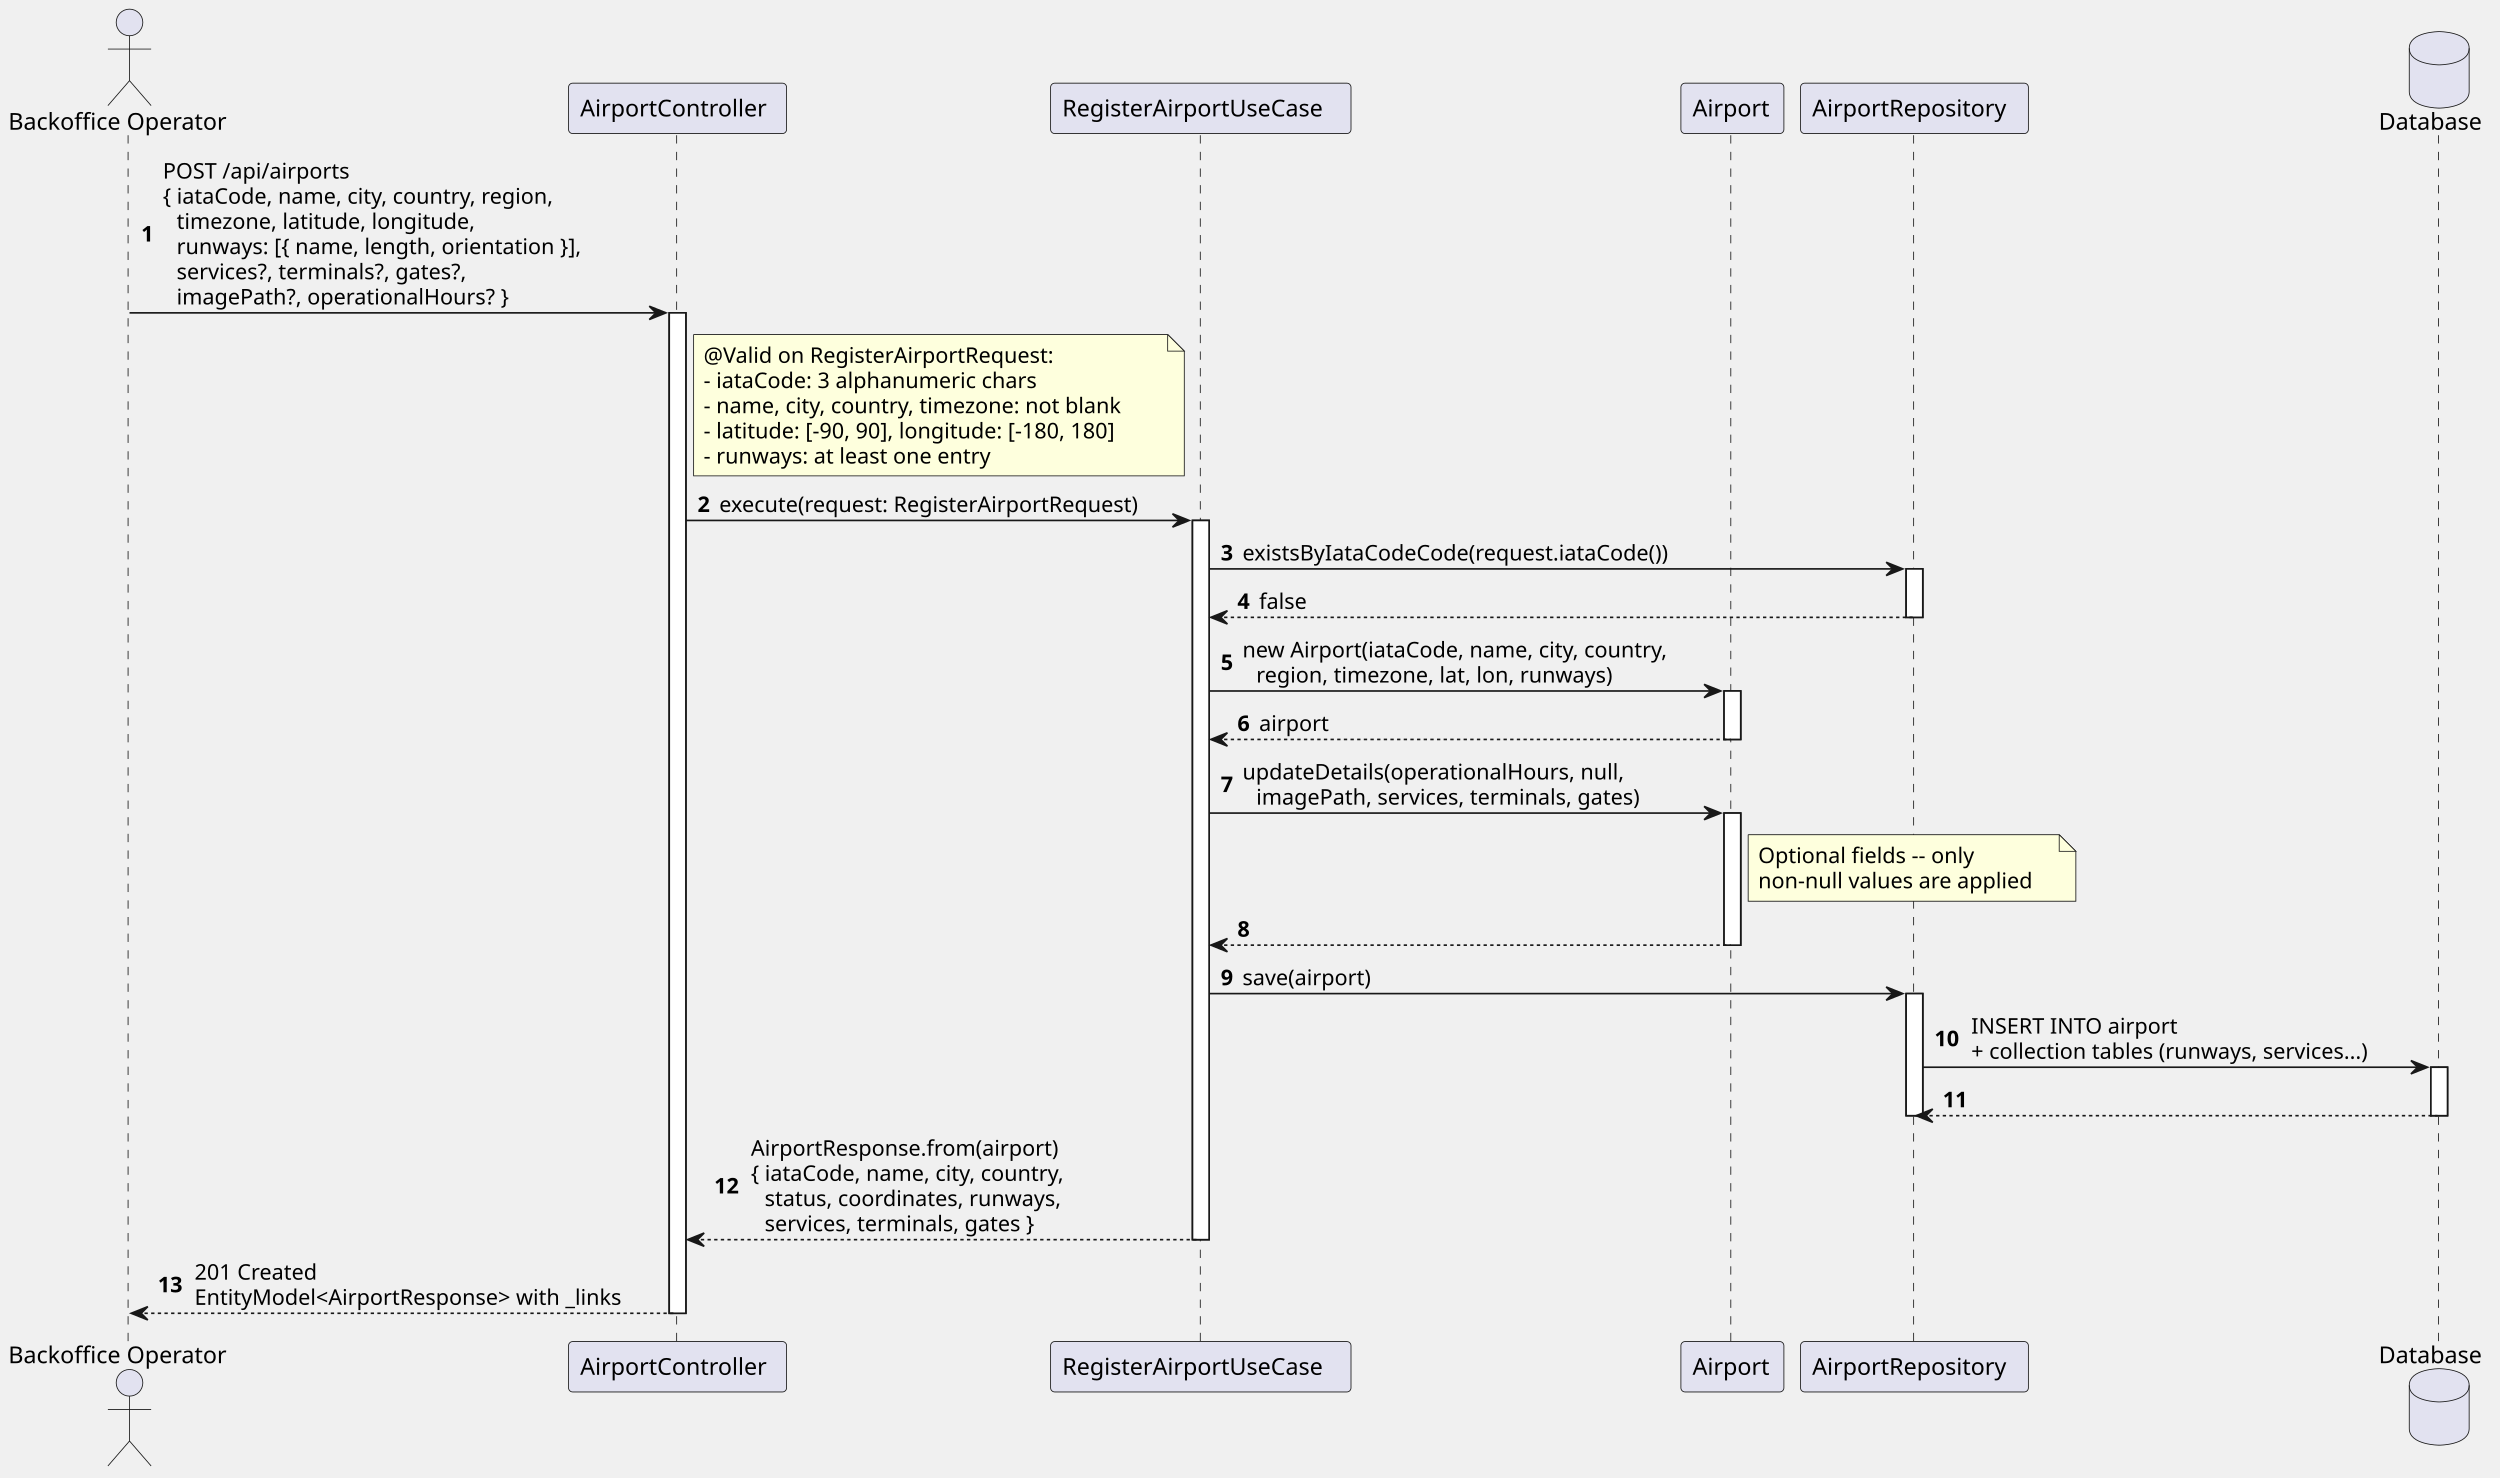
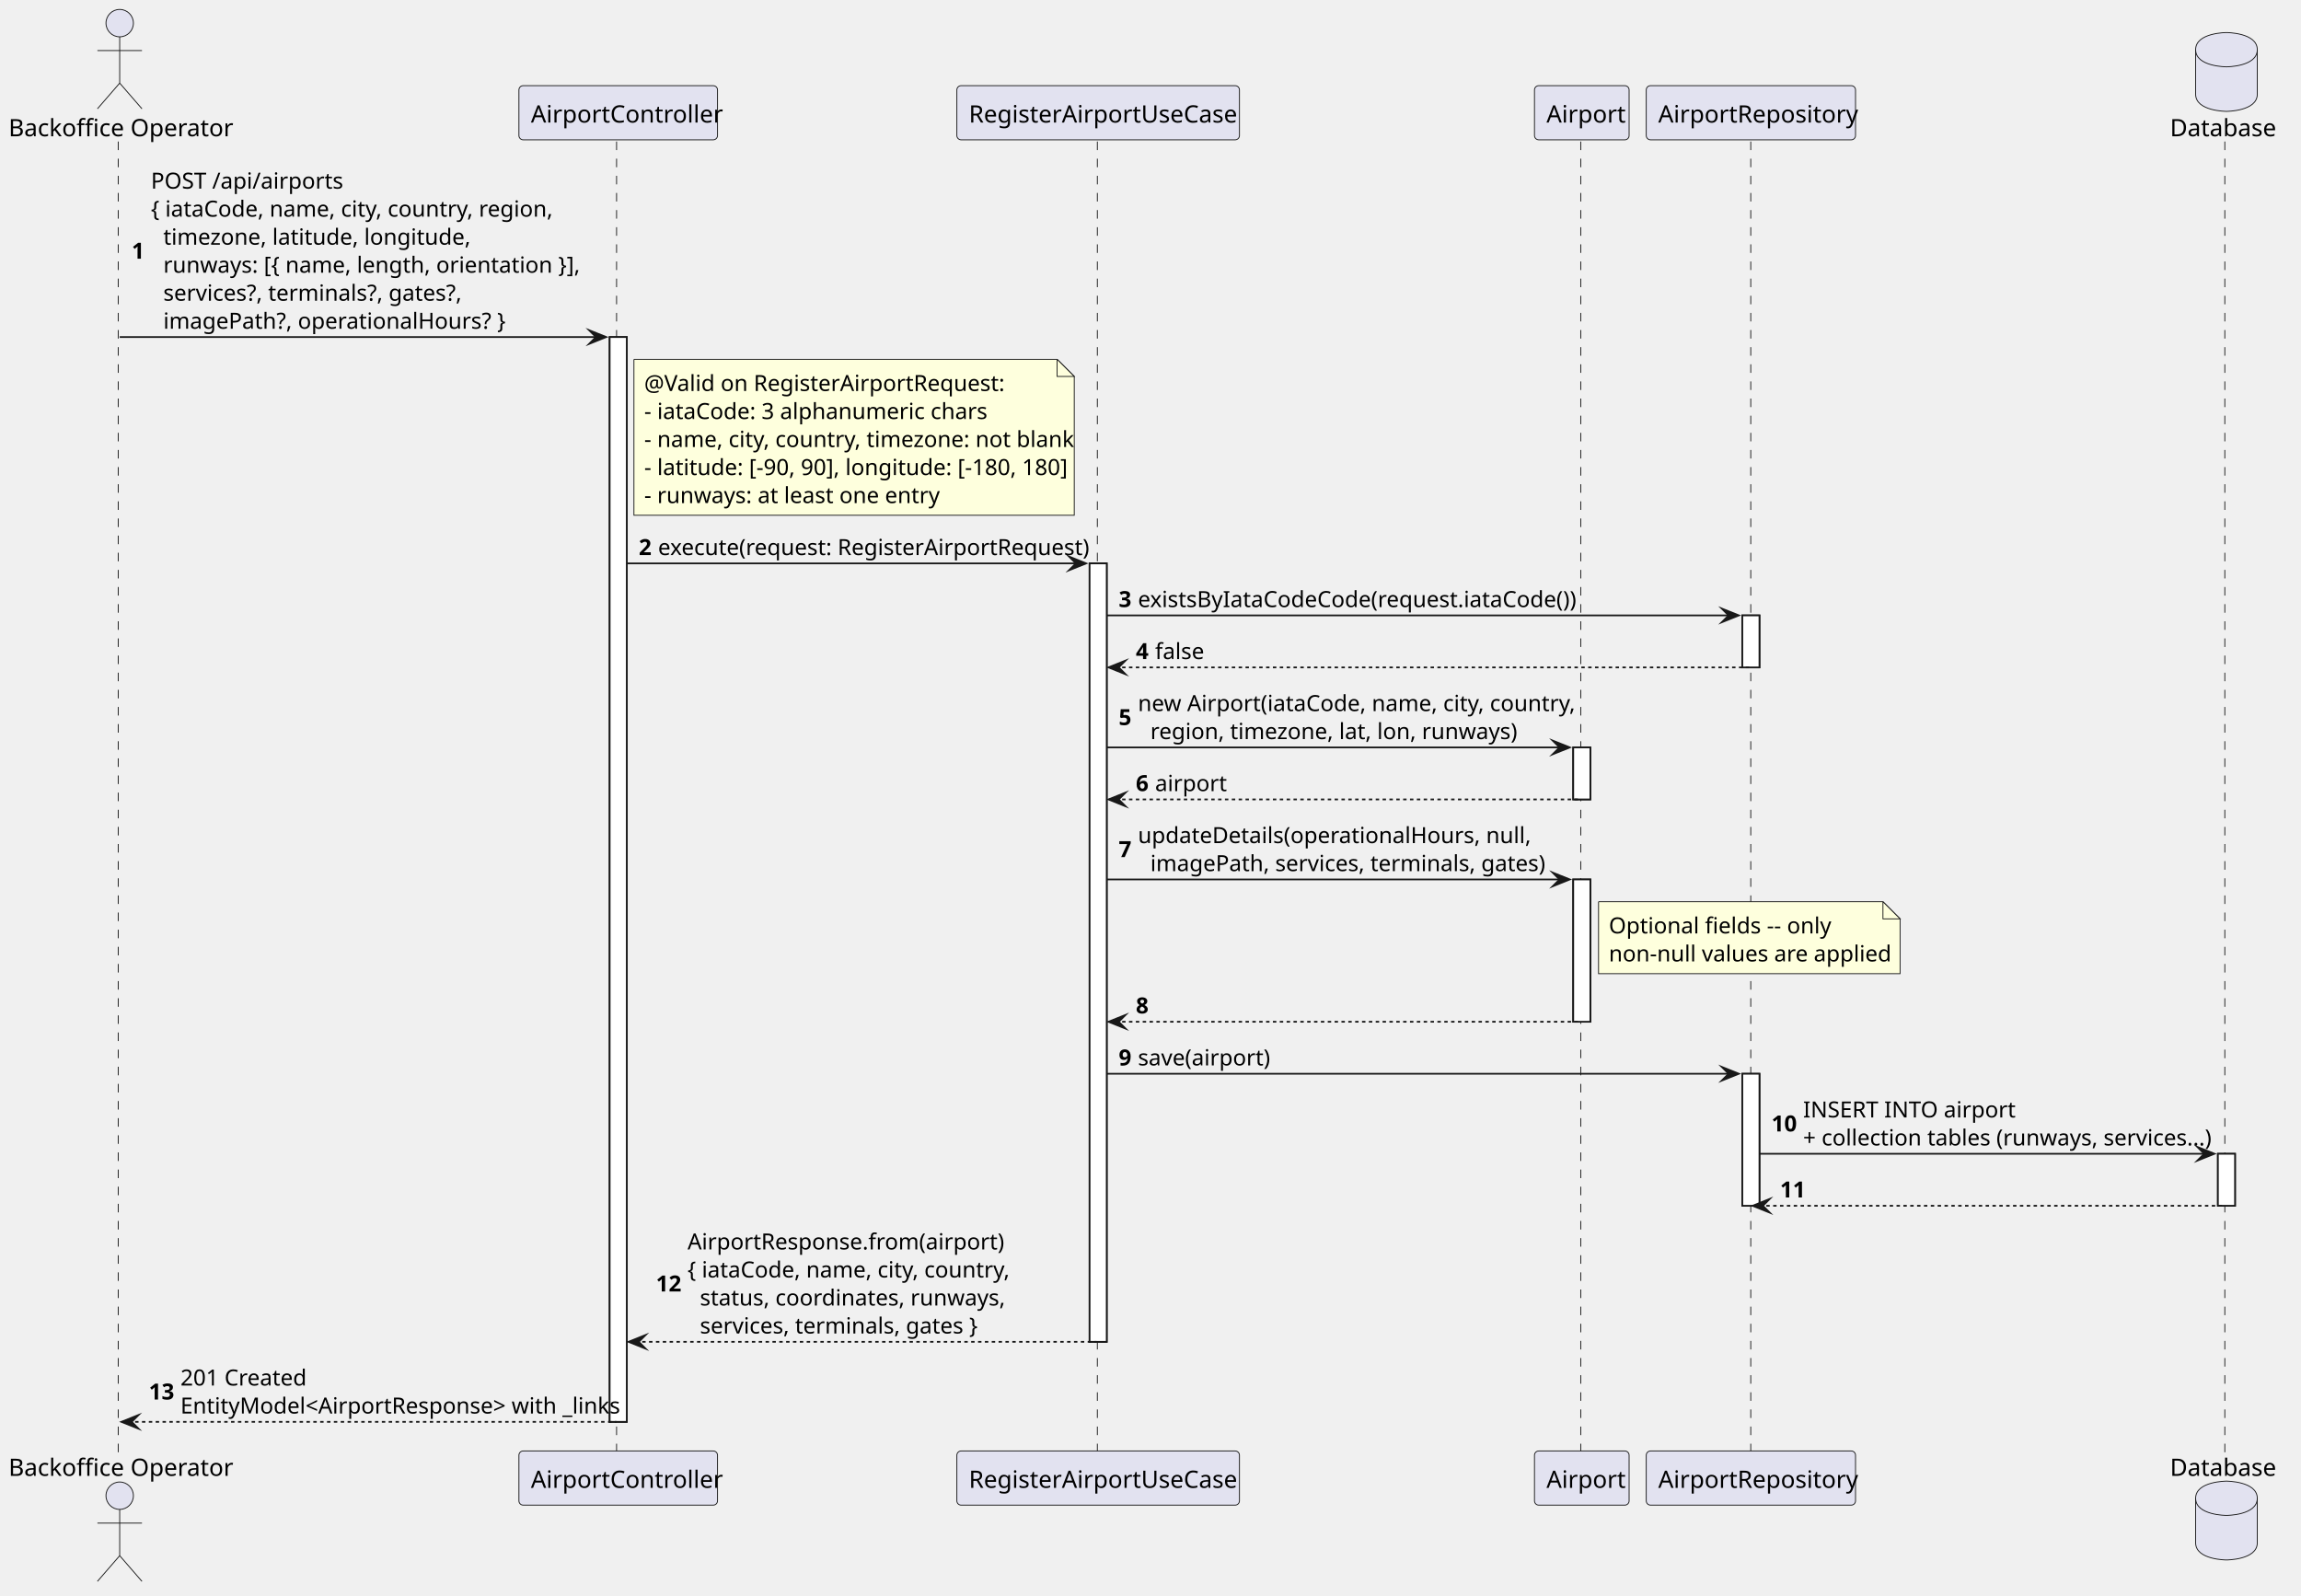
- <svg xmlns="http://www.w3.org/2000/svg" contentStyleType="text/css" data-diagram-type="SEQUENCE" height="888px" preserveAspectRatio="none" style="width:1503px;height:888px;background:#FFFFFF;" version="1.1" viewBox="0 0 1503 888" width="1503px" zoomAndPan="magnify">
+ <svg xmlns="http://www.w3.org/2000/svg" contentStyleType="text/css" data-diagram-type="SEQUENCE" height="931px" preserveAspectRatio="none" style="width:1343px;height:931px;background:#FFFFFF;" version="1.1" viewBox="0 0 1343 931" width="1343px" zoomAndPan="magnify">
  <defs />
  <g>
    <g>
-       <rect fill="#FFFFFF" height="601.453" style="stroke:#181818;stroke-width:1;" width="10" x="402.35" y="188.094" />
-     </g>
-     <g>
-       <rect fill="#FFFFFF" height="432.391" style="stroke:#181818;stroke-width:1;" width="10" x="716.919" y="312.891" />
-     </g>
-     <g>
-       <rect fill="#FFFFFF" height="29.133" style="stroke:#181818;stroke-width:1;" width="10" x="1036.516" y="415.422" />
-     </g>
-     <g>
-       <rect fill="#FFFFFF" height="79.398" style="stroke:#181818;stroke-width:1;" width="10" x="1036.516" y="488.82" />
-     </g>
-     <g>
-       <rect fill="#FFFFFF" height="29.133" style="stroke:#181818;stroke-width:1;" width="10" x="1145.972" y="342.023" />
-     </g>
-     <g>
-       <rect fill="#FFFFFF" height="73.398" style="stroke:#181818;stroke-width:1;" width="10" x="1145.972" y="597.352" />
-     </g>
-     <g>
-       <rect fill="#FFFFFF" height="29.133" style="stroke:#181818;stroke-width:1;" width="10" x="1461.455" y="641.617" />
-     </g>
-     <g class="participant-lifeline" data-entity-uid="part1" data-qualified-name="BO" id="part1-lifeline">
-       <g>
-         <rect fill="#000000" fill-opacity="0" height="726.25" width="8" x="73.863" y="81.297" />
-         <line style="stroke:#181818;stroke-width:0.5;stroke-dasharray:5,5;" x1="77" x2="77" y1="81.297" y2="807.547" />
-       </g>
-     </g>
-     <g class="participant-lifeline" data-entity-uid="part2" data-qualified-name="Ctrl" id="part2-lifeline">
-       <g>
-         <rect fill="#000000" fill-opacity="0" height="726.25" width="8" x="403.35" y="81.297" />
-         <line style="stroke:#181818;stroke-width:0.5;stroke-dasharray:5,5;" x1="406.803" x2="406.803" y1="81.297" y2="807.547" />
-       </g>
-     </g>
-     <g class="participant-lifeline" data-entity-uid="part3" data-qualified-name="UC" id="part3-lifeline">
-       <g>
-         <rect fill="#000000" fill-opacity="0" height="726.25" width="8" x="717.919" y="81.297" />
-         <line style="stroke:#181818;stroke-width:0.5;stroke-dasharray:5,5;" x1="721.616" x2="721.616" y1="81.297" y2="807.547" />
-       </g>
-     </g>
-     <g class="participant-lifeline" data-entity-uid="part4" data-qualified-name="Entity" id="part4-lifeline">
-       <g>
-         <rect fill="#000000" fill-opacity="0" height="726.25" width="8" x="1037.516" y="81.297" />
-         <line style="stroke:#181818;stroke-width:0.5;stroke-dasharray:5,5;" x1="1040.556" x2="1040.556" y1="81.297" y2="807.547" />
-       </g>
-     </g>
-     <g class="participant-lifeline" data-entity-uid="part5" data-qualified-name="Repo" id="part5-lifeline">
-       <g>
-         <rect fill="#000000" fill-opacity="0" height="726.25" width="8" x="1146.972" y="81.297" />
-         <line style="stroke:#181818;stroke-width:0.5;stroke-dasharray:5,5;" x1="1150.476" x2="1150.476" y1="81.297" y2="807.547" />
-       </g>
-     </g>
-     <g class="participant-lifeline" data-entity-uid="part6" data-qualified-name="DB" id="part6-lifeline">
-       <g>
-         <rect fill="#000000" fill-opacity="0" height="726.25" width="8" x="1462.455" y="81.297" />
-         <line style="stroke:#181818;stroke-width:0.5;stroke-dasharray:5,5;" x1="1466.055" x2="1466.055" y1="81.297" y2="807.547" />
-       </g>
-     </g>
-     <g class="participant participant-head" data-entity-uid="part1" data-qualified-name="BO" id="part1-head">
-       <text fill="#000000" font-family="sans-serif" font-size="14" lengthAdjust="spacing" textLength="139.727" x="5" y="77.995">Backoffice Operator</text>
-       <ellipse cx="77.863" cy="13.5" fill="#E2E2F0" rx="8" ry="8" style="stroke:#181818;stroke-width:0.5;" />
-       <path d="M77.863,21.5 L77.863,48.5 M64.863,29.5 L90.863,29.5 M77.863,48.5 L64.863,63.5 M77.863,48.5 L90.863,63.5" fill="none" style="stroke:#181818;stroke-width:0.5;" />
-     </g>
-     <g class="participant participant-tail" data-entity-uid="part1" data-qualified-name="BO" id="part1-tail">
-       <text fill="#000000" font-family="sans-serif" font-size="14" lengthAdjust="spacing" textLength="139.727" x="5" y="819.542">Backoffice Operator</text>
-       <ellipse cx="77.863" cy="831.344" fill="#E2E2F0" rx="8" ry="8" style="stroke:#181818;stroke-width:0.5;" />
-       <path d="M77.863,839.344 L77.863,866.344 M64.863,847.344 L90.863,847.344 M77.863,866.344 L64.863,881.344 M77.863,866.344 L90.863,881.344" fill="none" style="stroke:#181818;stroke-width:0.5;" />
-     </g>
-     <g class="participant participant-head" data-entity-uid="part2" data-qualified-name="Ctrl" id="part2-head">
-       <rect fill="#E2E2F0" height="30.297" rx="2.5" ry="2.5" style="stroke:#181818;stroke-width:0.5;" width="131.093" x="341.803" y="50" />
-       <text fill="#000000" font-family="sans-serif" font-size="14" lengthAdjust="spacing" textLength="117.093" x="348.803" y="69.995">AirportController</text>
-     </g>
-     <g class="participant participant-tail" data-entity-uid="part2" data-qualified-name="Ctrl" id="part2-tail">
-       <rect fill="#E2E2F0" height="30.297" rx="2.5" ry="2.5" style="stroke:#181818;stroke-width:0.5;" width="131.093" x="341.803" y="806.547" />
-       <text fill="#000000" font-family="sans-serif" font-size="14" lengthAdjust="spacing" textLength="117.093" x="348.803" y="826.542">AirportController</text>
-     </g>
-     <g class="participant participant-head" data-entity-uid="part3" data-qualified-name="UC" id="part3-head">
-       <rect fill="#E2E2F0" height="30.297" rx="2.5" ry="2.5" style="stroke:#181818;stroke-width:0.5;" width="180.606" x="631.616" y="50" />
-       <text fill="#000000" font-family="sans-serif" font-size="14" lengthAdjust="spacing" textLength="166.606" x="638.616" y="69.995">RegisterAirportUseCase</text>
-     </g>
-     <g class="participant participant-tail" data-entity-uid="part3" data-qualified-name="UC" id="part3-tail">
-       <rect fill="#E2E2F0" height="30.297" rx="2.5" ry="2.5" style="stroke:#181818;stroke-width:0.5;" width="180.606" x="631.616" y="806.547" />
-       <text fill="#000000" font-family="sans-serif" font-size="14" lengthAdjust="spacing" textLength="166.606" x="638.616" y="826.542">RegisterAirportUseCase</text>
-     </g>
-     <g class="participant participant-head" data-entity-uid="part4" data-qualified-name="Entity" id="part4-head">
-       <rect fill="#E2E2F0" height="30.297" rx="2.5" ry="2.5" style="stroke:#181818;stroke-width:0.5;" width="61.92" x="1010.556" y="50" />
-       <text fill="#000000" font-family="sans-serif" font-size="14" lengthAdjust="spacing" textLength="47.92" x="1017.556" y="69.995">Airport</text>
-     </g>
-     <g class="participant participant-tail" data-entity-uid="part4" data-qualified-name="Entity" id="part4-tail">
-       <rect fill="#E2E2F0" height="30.297" rx="2.5" ry="2.5" style="stroke:#181818;stroke-width:0.5;" width="61.92" x="1010.556" y="806.547" />
-       <text fill="#000000" font-family="sans-serif" font-size="14" lengthAdjust="spacing" textLength="47.92" x="1017.556" y="826.542">Airport</text>
-     </g>
-     <g class="participant participant-head" data-entity-uid="part5" data-qualified-name="Repo" id="part5-head">
-       <rect fill="#E2E2F0" height="30.297" rx="2.5" ry="2.5" style="stroke:#181818;stroke-width:0.5;" width="136.992" x="1082.476" y="50" />
-       <text fill="#000000" font-family="sans-serif" font-size="14" lengthAdjust="spacing" textLength="122.992" x="1089.476" y="69.995">AirportRepository</text>
-     </g>
-     <g class="participant participant-tail" data-entity-uid="part5" data-qualified-name="Repo" id="part5-tail">
-       <rect fill="#E2E2F0" height="30.297" rx="2.5" ry="2.5" style="stroke:#181818;stroke-width:0.5;" width="136.992" x="1082.476" y="806.547" />
-       <text fill="#000000" font-family="sans-serif" font-size="14" lengthAdjust="spacing" textLength="122.992" x="1089.476" y="826.542">AirportRepository</text>
-     </g>
-     <g class="participant participant-head" data-entity-uid="part6" data-qualified-name="DB" id="part6-head">
-       <text fill="#000000" font-family="sans-serif" font-size="14" lengthAdjust="spacing" textLength="66.801" x="1430.055" y="77.995">Database</text>
-       <path d="M1448.455,29 C1448.455,19 1466.455,19 1466.455,19 C1466.455,19 1484.455,19 1484.455,29 L1484.455,55 C1484.455,65 1466.455,65 1466.455,65 C1466.455,65 1448.455,65 1448.455,55 L1448.455,29" fill="#E2E2F0" style="stroke:#181818;stroke-width:0.5;" />
-       <path d="M1448.455,29 C1448.455,39 1466.455,39 1466.455,39 C1466.455,39 1484.455,39 1484.455,29" fill="none" style="stroke:#181818;stroke-width:0.5;" />
-     </g>
-     <g class="participant participant-tail" data-entity-uid="part6" data-qualified-name="DB" id="part6-tail">
-       <text fill="#000000" font-family="sans-serif" font-size="14" lengthAdjust="spacing" textLength="66.801" x="1430.055" y="819.542">Database</text>
-       <path d="M1448.455,832.844 C1448.455,822.844 1466.455,822.844 1466.455,822.844 C1466.455,822.844 1484.455,822.844 1484.455,832.844 L1484.455,858.844 C1484.455,868.844 1466.455,868.844 1466.455,868.844 C1466.455,868.844 1448.455,868.844 1448.455,858.844 L1448.455,832.844" fill="#E2E2F0" style="stroke:#181818;stroke-width:0.5;" />
-       <path d="M1448.455,832.844 C1448.455,842.844 1466.455,842.844 1466.455,842.844 C1466.455,842.844 1484.455,842.844 1484.455,832.844" fill="none" style="stroke:#181818;stroke-width:0.5;" />
-     </g>
-     <g>
-       <rect fill="#FFFFFF" height="601.453" style="stroke:#181818;stroke-width:1;" width="10" x="402.35" y="188.094" />
-     </g>
-     <g>
-       <rect fill="#FFFFFF" height="432.391" style="stroke:#181818;stroke-width:1;" width="10" x="716.919" y="312.891" />
-     </g>
-     <g>
-       <rect fill="#FFFFFF" height="29.133" style="stroke:#181818;stroke-width:1;" width="10" x="1036.516" y="415.422" />
-     </g>
-     <g>
-       <rect fill="#FFFFFF" height="79.398" style="stroke:#181818;stroke-width:1;" width="10" x="1036.516" y="488.82" />
-     </g>
-     <g>
-       <rect fill="#FFFFFF" height="29.133" style="stroke:#181818;stroke-width:1;" width="10" x="1145.972" y="342.023" />
-     </g>
-     <g>
-       <rect fill="#FFFFFF" height="73.398" style="stroke:#181818;stroke-width:1;" width="10" x="1145.972" y="597.352" />
-     </g>
-     <g>
-       <rect fill="#FFFFFF" height="29.133" style="stroke:#181818;stroke-width:1;" width="10" x="1461.455" y="641.617" />
-     </g>
-     <g class="message" data-entity-1="part1" data-entity-2="part2" id="msg1">
-       <polygon fill="#181818" points="390.35,184.094,400.35,188.094,390.35,192.094,394.35,188.094" style="stroke:#181818;stroke-width:1;" />
-       <line style="stroke:#181818;stroke-width:1;" x1="77.863" x2="396.35" y1="188.094" y2="188.094" />
-       <text fill="#000000" font-family="sans-serif" font-size="13" font-weight="bold" lengthAdjust="spacing" textLength="9.045" x="84.863" y="145.196">1</text>
-       <text fill="#000000" font-family="sans-serif" font-size="13" lengthAdjust="spacing" textLength="117.33" x="97.909" y="107.364">POST /api/airports</text>
-       <text fill="#000000" font-family="sans-serif" font-size="13" lengthAdjust="spacing" textLength="259.048" x="97.909" y="122.497">{ iataCode, name, city, country, region,</text>
-       <text fill="#000000" font-family="sans-serif" font-size="13" lengthAdjust="spacing" textLength="192.175" x="106.173" y="137.629">timezone, latitude, longitude,</text>
-       <text fill="#000000" font-family="sans-serif" font-size="13" lengthAdjust="spacing" textLength="268.43" x="106.173" y="152.762">runways: [{ name, length, orientation }],</text>
-       <text fill="#000000" font-family="sans-serif" font-size="13" lengthAdjust="spacing" textLength="192.093" x="106.173" y="167.895">services?, terminals?, gates?,</text>
-       <text fill="#000000" font-family="sans-serif" font-size="13" lengthAdjust="spacing" textLength="216.182" x="106.173" y="183.028">imagePath?, operationalHours? }</text>
-     </g>
-     <path d="M417,201.094 L417,286.094 L712,286.094 L712,211.094 L702,201.094 L417,201.094" fill="#FEFFDD" style="stroke:#181818;stroke-width:0.5;" />
-     <path d="M702,201.094 L702,211.094 L712,211.094 L702,201.094" fill="#FEFFDD" style="stroke:#181818;stroke-width:0.5;" />
-     <text fill="#000000" font-family="sans-serif" font-size="13" lengthAdjust="spacing" textLength="226.167" x="423" y="218.161">@Valid on RegisterAirportRequest:</text>
-     <text fill="#000000" font-family="sans-serif" font-size="13" lengthAdjust="spacing" textLength="216.544" x="423" y="233.293">- iataCode: 3 alphanumeric chars</text>
-     <text fill="#000000" font-family="sans-serif" font-size="13" lengthAdjust="spacing" textLength="273.666" x="423" y="248.426">- name, city, country, timezone: not blank</text>
-     <text fill="#000000" font-family="sans-serif" font-size="13" lengthAdjust="spacing" textLength="274.149" x="423" y="263.559">- latitude: [-90, 90], longitude: [-180, 180]</text>
-     <text fill="#000000" font-family="sans-serif" font-size="13" lengthAdjust="spacing" textLength="187.694" x="423" y="278.692">- runways: at least one entry</text>
-     <g class="message" data-entity-1="part2" data-entity-2="part3" id="msg2">
-       <polygon fill="#181818" points="704.919,308.891,714.919,312.891,704.919,316.891,708.919,312.891" style="stroke:#181818;stroke-width:1;" />
-       <line style="stroke:#181818;stroke-width:1;" x1="412.35" x2="710.919" y1="312.891" y2="312.891" />
-       <text fill="#000000" font-family="sans-serif" font-size="13" font-weight="bold" lengthAdjust="spacing" textLength="9.045" x="419.35" y="307.825">2</text>
-       <text fill="#000000" font-family="sans-serif" font-size="13" lengthAdjust="spacing" textLength="272.524" x="432.395" y="307.825">execute(request: RegisterAirportRequest)</text>
-     </g>
-     <g class="message" data-entity-1="part3" data-entity-2="part5" id="msg3">
-       <polygon fill="#181818" points="1133.972,338.023,1143.972,342.023,1133.972,346.023,1137.972,342.023" style="stroke:#181818;stroke-width:1;" />
-       <line style="stroke:#181818;stroke-width:1;" x1="726.919" x2="1139.972" y1="342.023" y2="342.023" />
-       <text fill="#000000" font-family="sans-serif" font-size="13" font-weight="bold" lengthAdjust="spacing" textLength="9.045" x="733.919" y="336.957">3</text>
-       <text fill="#000000" font-family="sans-serif" font-size="13" lengthAdjust="spacing" textLength="278.027" x="746.964" y="336.957">existsByIataCodeCode(request.iataCode())</text>
-     </g>
-     <g class="message" data-entity-1="part5" data-entity-2="part3" id="msg4">
-       <polygon fill="#181818" points="737.919,367.156,727.919,371.156,737.919,375.156,733.919,371.156" style="stroke:#181818;stroke-width:1;" />
-       <line style="stroke:#181818;stroke-width:1;stroke-dasharray:2,2;" x1="731.919" x2="1149.972" y1="371.156" y2="371.156" />
-       <text fill="#000000" font-family="sans-serif" font-size="13" font-weight="bold" lengthAdjust="spacing" textLength="9.045" x="743.919" y="366.09">4</text>
-       <text fill="#000000" font-family="sans-serif" font-size="13" lengthAdjust="spacing" textLength="30.926" x="756.964" y="366.09">false</text>
-     </g>
-     <g class="message" data-entity-1="part3" data-entity-2="part4" id="msg5">
-       <polygon fill="#181818" points="1024.516,411.422,1034.516,415.422,1024.516,419.422,1028.516,415.422" style="stroke:#181818;stroke-width:1;" />
-       <line style="stroke:#181818;stroke-width:1;" x1="726.919" x2="1030.516" y1="415.422" y2="415.422" />
-       <text fill="#000000" font-family="sans-serif" font-size="13" font-weight="bold" lengthAdjust="spacing" textLength="9.045" x="733.919" y="402.79">5</text>
-       <text fill="#000000" font-family="sans-serif" font-size="13" lengthAdjust="spacing" textLength="277.551" x="746.964" y="395.223">new Airport(iataCode, name, city, country,</text>
-       <text fill="#000000" font-family="sans-serif" font-size="13" lengthAdjust="spacing" textLength="231.283" x="755.229" y="410.356">region, timezone, lat, lon, runways)</text>
-     </g>
-     <g class="message" data-entity-1="part4" data-entity-2="part3" id="msg6">
-       <polygon fill="#181818" points="737.919,440.555,727.919,444.555,737.919,448.555,733.919,444.555" style="stroke:#181818;stroke-width:1;" />
-       <line style="stroke:#181818;stroke-width:1;stroke-dasharray:2,2;" x1="731.919" x2="1040.516" y1="444.555" y2="444.555" />
-       <text fill="#000000" font-family="sans-serif" font-size="13" font-weight="bold" lengthAdjust="spacing" textLength="9.045" x="743.919" y="439.489">6</text>
-       <text fill="#000000" font-family="sans-serif" font-size="13" lengthAdjust="spacing" textLength="43.57" x="756.964" y="439.489">airport</text>
-     </g>
-     <g class="message" data-entity-1="part3" data-entity-2="part4" id="msg7">
-       <polygon fill="#181818" points="1024.516,484.82,1034.516,488.82,1024.516,492.82,1028.516,488.82" style="stroke:#181818;stroke-width:1;" />
-       <line style="stroke:#181818;stroke-width:1;" x1="726.919" x2="1030.516" y1="488.82" y2="488.82" />
-       <text fill="#000000" font-family="sans-serif" font-size="13" font-weight="bold" lengthAdjust="spacing" textLength="9.045" x="733.919" y="476.188">7</text>
-       <text fill="#000000" font-family="sans-serif" font-size="13" lengthAdjust="spacing" textLength="244.125" x="746.964" y="468.622">updateDetails(operationalHours, null,</text>
-       <text fill="#000000" font-family="sans-serif" font-size="13" lengthAdjust="spacing" textLength="250.231" x="755.229" y="483.754">imagePath, services, terminals, gates)</text>
-     </g>
-     <path d="M1051,501.82 L1051,541.82 L1248,541.82 L1248,511.82 L1238,501.82 L1051,501.82" fill="#FEFFDD" style="stroke:#181818;stroke-width:0.5;" />
-     <path d="M1238,501.82 L1238,511.82 L1248,511.82 L1238,501.82" fill="#FEFFDD" style="stroke:#181818;stroke-width:0.5;" />
-     <text fill="#000000" font-family="sans-serif" font-size="13" lengthAdjust="spacing" textLength="139.065" x="1057" y="518.887">Optional fields -- only</text>
-     <text fill="#000000" font-family="sans-serif" font-size="13" lengthAdjust="spacing" textLength="176.757" x="1057" y="534.02">non-null values are applied</text>
-     <g class="message" data-entity-1="part4" data-entity-2="part3" id="msg8">
-       <polygon fill="#181818" points="737.919,564.219,727.919,568.219,737.919,572.219,733.919,568.219" style="stroke:#181818;stroke-width:1;" />
-       <line style="stroke:#181818;stroke-width:1;stroke-dasharray:2,2;" x1="731.919" x2="1040.516" y1="568.219" y2="568.219" />
-       <text fill="#000000" font-family="sans-serif" font-size="13" font-weight="bold" lengthAdjust="spacing" textLength="9.045" x="743.919" y="563.153">8</text>
-       <text fill="#000000" font-family="sans-serif" font-size="13" lengthAdjust="spacing" textLength="4.132" x="756.964" y="563.153"> </text>
-     </g>
-     <g class="message" data-entity-1="part3" data-entity-2="part5" id="msg9">
-       <polygon fill="#181818" points="1133.972,593.352,1143.972,597.352,1133.972,601.352,1137.972,597.352" style="stroke:#181818;stroke-width:1;" />
-       <line style="stroke:#181818;stroke-width:1;" x1="726.919" x2="1139.972" y1="597.352" y2="597.352" />
-       <text fill="#000000" font-family="sans-serif" font-size="13" font-weight="bold" lengthAdjust="spacing" textLength="9.045" x="733.919" y="592.286">9</text>
-       <text fill="#000000" font-family="sans-serif" font-size="13" lengthAdjust="spacing" textLength="84.144" x="746.964" y="592.286">save(airport)</text>
-     </g>
-     <g class="message" data-entity-1="part5" data-entity-2="part6" id="msg10">
-       <polygon fill="#181818" points="1449.455,637.617,1459.455,641.617,1449.455,645.617,1453.455,641.617" style="stroke:#181818;stroke-width:1;" />
-       <line style="stroke:#181818;stroke-width:1;" x1="1155.972" x2="1455.455" y1="641.617" y2="641.617" />
-       <text fill="#000000" font-family="sans-serif" font-size="13" font-weight="bold" lengthAdjust="spacing" textLength="18.091" x="1162.972" y="628.985">10</text>
-       <text fill="#000000" font-family="sans-serif" font-size="13" lengthAdjust="spacing" textLength="130.565" x="1185.062" y="621.418">INSERT INTO airport</text>
-       <text fill="#000000" font-family="sans-serif" font-size="13" lengthAdjust="spacing" textLength="264.393" x="1185.062" y="636.551">+ collection tables (runways, services...)</text>
-     </g>
-     <g class="message" data-entity-1="part6" data-entity-2="part5" id="msg11">
-       <polygon fill="#181818" points="1161.972,666.75,1151.972,670.75,1161.972,674.75,1157.972,670.75" style="stroke:#181818;stroke-width:1;" />
-       <line style="stroke:#181818;stroke-width:1;stroke-dasharray:2,2;" x1="1155.972" x2="1465.455" y1="670.75" y2="670.75" />
-       <text fill="#000000" font-family="sans-serif" font-size="13" font-weight="bold" lengthAdjust="spacing" textLength="18.091" x="1167.972" y="665.684">11</text>
-       <text fill="#000000" font-family="sans-serif" font-size="13" lengthAdjust="spacing" textLength="4.132" x="1190.062" y="665.684"> </text>
-     </g>
-     <g class="message" data-entity-1="part3" data-entity-2="part2" id="msg12">
-       <polygon fill="#181818" points="423.35,741.281,413.35,745.281,423.35,749.281,419.35,745.281" style="stroke:#181818;stroke-width:1;" />
-       <line style="stroke:#181818;stroke-width:1;stroke-dasharray:2,2;" x1="417.35" x2="720.919" y1="745.281" y2="745.281" />
-       <text fill="#000000" font-family="sans-serif" font-size="13" font-weight="bold" lengthAdjust="spacing" textLength="18.091" x="429.35" y="717.516">12</text>
-       <text fill="#000000" font-family="sans-serif" font-size="13" lengthAdjust="spacing" textLength="195.901" x="451.44" y="694.817">AirportResponse.from(airport)</text>
-       <text fill="#000000" font-family="sans-serif" font-size="13" lengthAdjust="spacing" textLength="209.384" x="451.44" y="709.95">{ iataCode, name, city, country,</text>
-       <text fill="#000000" font-family="sans-serif" font-size="13" lengthAdjust="spacing" textLength="191.833" x="459.705" y="725.082">status, coordinates, runways,</text>
-       <text fill="#000000" font-family="sans-serif" font-size="13" lengthAdjust="spacing" textLength="179.664" x="459.705" y="740.215">services, terminals, gates }</text>
-     </g>
-     <g class="message" data-entity-1="part2" data-entity-2="part1" id="msg13">
-       <polygon fill="#181818" points="88.863,785.547,78.863,789.547,88.863,793.547,84.863,789.547" style="stroke:#181818;stroke-width:1;" />
-       <line style="stroke:#181818;stroke-width:1;stroke-dasharray:2,2;" x1="82.863" x2="406.35" y1="789.547" y2="789.547" />
-       <text fill="#000000" font-family="sans-serif" font-size="13" font-weight="bold" lengthAdjust="spacing" textLength="18.091" x="94.863" y="776.915">13</text>
-       <text fill="#000000" font-family="sans-serif" font-size="13" lengthAdjust="spacing" textLength="80.679" x="116.954" y="769.348">201 Created</text>
-       <text fill="#000000" font-family="sans-serif" font-size="13" lengthAdjust="spacing" textLength="278.396" x="116.954" y="784.481">EntityModel&lt;AirportResponse&gt; with _links</text>
+       <rect fill="#FFFFFF" height="633.141" style="stroke:#181818;stroke-width:1;" width="10" x="355.831" y="196.719" />
+     </g>
+     <g>
+       <rect fill="#FFFFFF" height="454.328" style="stroke:#181818;stroke-width:1;" width="10" x="635.951" y="328.828" />
+     </g>
+     <g>
+       <rect fill="#FFFFFF" height="30.352" style="stroke:#181818;stroke-width:1;" width="10" x="918.23" y="436.234" />
+     </g>
+     <g>
+       <rect fill="#FFFFFF" height="83.055" style="stroke:#181818;stroke-width:1;" width="10" x="918.23" y="513.289" />
+     </g>
+     <g>
+       <rect fill="#FFFFFF" height="30.352" style="stroke:#181818;stroke-width:1;" width="10" x="1016.923" y="359.18" />
+     </g>
+     <g>
+       <rect fill="#FFFFFF" height="77.055" style="stroke:#181818;stroke-width:1;" width="10" x="1016.923" y="626.695" />
+     </g>
+     <g>
+       <rect fill="#FFFFFF" height="30.352" style="stroke:#181818;stroke-width:1;" width="10" x="1294.498" y="673.398" />
+     </g>
+     <g class="participant-lifeline" data-entity-uid="part1" data-qualified-name="BO" data-source-line="2" id="part1-lifeline">
+       <g>
+         <rect fill="#000000" fill-opacity="0" height="765.25" width="8" x="65.862" y="82.609" />
+         <line style="stroke:#181818;stroke-width:0.5;stroke-dasharray:5,5;" x1="69" x2="69" y1="82.609" y2="847.859" />
+       </g>
+     </g>
+     <g class="participant-lifeline" data-entity-uid="part2" data-qualified-name="Ctrl" data-source-line="3" id="part2-lifeline">
+       <g>
+         <rect fill="#000000" fill-opacity="0" height="765.25" width="8" x="356.831" y="82.609" />
+         <line style="stroke:#181818;stroke-width:0.5;stroke-dasharray:5,5;" x1="359.869" x2="359.869" y1="82.609" y2="847.859" />
+       </g>
+     </g>
+     <g class="participant-lifeline" data-entity-uid="part3" data-qualified-name="UC" data-source-line="4" id="part3-lifeline">
+       <g>
+         <rect fill="#000000" fill-opacity="0" height="765.25" width="8" x="636.951" y="82.609" />
+         <line style="stroke:#181818;stroke-width:0.5;stroke-dasharray:5,5;" x1="640.479" x2="640.479" y1="82.609" y2="847.859" />
+       </g>
+     </g>
+     <g class="participant-lifeline" data-entity-uid="part4" data-qualified-name="Entity" data-source-line="5" id="part4-lifeline">
+       <g>
+         <rect fill="#000000" fill-opacity="0" height="765.25" width="8" x="919.23" y="82.609" />
+         <line style="stroke:#181818;stroke-width:0.5;stroke-dasharray:5,5;" x1="922.613" x2="922.613" y1="82.609" y2="847.859" />
+       </g>
+     </g>
+     <g class="participant-lifeline" data-entity-uid="part5" data-qualified-name="Repo" data-source-line="6" id="part5-lifeline">
+       <g>
+         <rect fill="#000000" fill-opacity="0" height="765.25" width="8" x="1017.923" y="82.609" />
+         <line style="stroke:#181818;stroke-width:0.5;stroke-dasharray:5,5;" x1="1021.847" x2="1021.847" y1="82.609" y2="847.859" />
+       </g>
+     </g>
+     <g class="participant-lifeline" data-entity-uid="part6" data-qualified-name="DB" data-source-line="7" id="part6-lifeline">
+       <g>
+         <rect fill="#000000" fill-opacity="0" height="765.25" width="8" x="1295.498" y="82.609" />
+         <line style="stroke:#181818;stroke-width:0.5;stroke-dasharray:5,5;" x1="1298.533" x2="1298.533" y1="82.609" y2="847.859" />
+       </g>
+     </g>
+     <g class="participant participant-head" data-entity-uid="part1" data-qualified-name="BO" data-source-line="2" id="part1-head">
+       <text fill="#000000" font-family="sans-serif" font-size="14" lengthAdjust="spacing" textLength="123.724" x="5" y="79.533">Backoffice Operator</text>
+       <ellipse cx="69.862" cy="13.5" fill="#E2E2F0" rx="8" ry="8" style="stroke:#181818;stroke-width:0.5;" />
+       <path d="M69.862,21.5 L69.862,48.5 M56.862,29.5 L82.862,29.5 M69.862,48.5 L56.862,63.5 M69.862,48.5 L82.862,63.5" fill="none" style="stroke:#181818;stroke-width:0.5;" />
+     </g>
+     <g class="participant participant-tail" data-entity-uid="part1" data-qualified-name="BO" data-source-line="2" id="part1-tail">
+       <text fill="#000000" font-family="sans-serif" font-size="14" lengthAdjust="spacing" textLength="123.724" x="5" y="861.393">Backoffice Operator</text>
+       <ellipse cx="69.862" cy="872.969" fill="#E2E2F0" rx="8" ry="8" style="stroke:#181818;stroke-width:0.5;" />
+       <path d="M69.862,880.969 L69.862,907.969 M56.862,888.969 L82.862,888.969 M69.862,907.969 L56.862,922.969 M69.862,907.969 L82.862,922.969" fill="none" style="stroke:#181818;stroke-width:0.5;" />
+     </g>
+     <g class="participant participant-head" data-entity-uid="part2" data-qualified-name="Ctrl" data-source-line="3" id="part2-head">
+       <rect fill="#E2E2F0" height="31.609" rx="2.5" ry="2.5" style="stroke:#181818;stroke-width:0.5;" width="115.924" x="302.869" y="50" />
+       <text fill="#000000" font-family="sans-serif" font-size="14" lengthAdjust="spacing" textLength="101.924" x="309.869" y="71.533">AirportController</text>
+     </g>
+     <g class="participant participant-tail" data-entity-uid="part2" data-qualified-name="Ctrl" data-source-line="3" id="part2-tail">
+       <rect fill="#E2E2F0" height="31.609" rx="2.5" ry="2.5" style="stroke:#181818;stroke-width:0.5;" width="115.924" x="302.869" y="846.859" />
+       <text fill="#000000" font-family="sans-serif" font-size="14" lengthAdjust="spacing" textLength="101.924" x="309.869" y="868.393">AirportController</text>
+     </g>
+     <g class="participant participant-head" data-entity-uid="part3" data-qualified-name="UC" data-source-line="4" id="part3-head">
+       <rect fill="#E2E2F0" height="31.609" rx="2.5" ry="2.5" style="stroke:#181818;stroke-width:0.5;" width="164.944" x="558.479" y="50" />
+       <text fill="#000000" font-family="sans-serif" font-size="14" lengthAdjust="spacing" textLength="150.944" x="565.479" y="71.533">RegisterAirportUseCase</text>
+     </g>
+     <g class="participant participant-tail" data-entity-uid="part3" data-qualified-name="UC" data-source-line="4" id="part3-tail">
+       <rect fill="#E2E2F0" height="31.609" rx="2.5" ry="2.5" style="stroke:#181818;stroke-width:0.5;" width="164.944" x="558.479" y="846.859" />
+       <text fill="#000000" font-family="sans-serif" font-size="14" lengthAdjust="spacing" textLength="150.944" x="565.479" y="868.393">RegisterAirportUseCase</text>
+     </g>
+     <g class="participant participant-head" data-entity-uid="part4" data-qualified-name="Entity" data-source-line="5" id="part4-head">
+       <rect fill="#E2E2F0" height="31.609" rx="2.5" ry="2.5" style="stroke:#181818;stroke-width:0.5;" width="55.234" x="895.613" y="50" />
+       <text fill="#000000" font-family="sans-serif" font-size="14" lengthAdjust="spacing" textLength="41.234" x="902.613" y="71.533">Airport</text>
+     </g>
+     <g class="participant participant-tail" data-entity-uid="part4" data-qualified-name="Entity" data-source-line="5" id="part4-tail">
+       <rect fill="#E2E2F0" height="31.609" rx="2.5" ry="2.5" style="stroke:#181818;stroke-width:0.5;" width="55.234" x="895.613" y="846.859" />
+       <text fill="#000000" font-family="sans-serif" font-size="14" lengthAdjust="spacing" textLength="41.234" x="902.613" y="868.393">Airport</text>
+     </g>
+     <g class="participant participant-head" data-entity-uid="part5" data-qualified-name="Repo" data-source-line="6" id="part5-head">
+       <rect fill="#E2E2F0" height="31.609" rx="2.5" ry="2.5" style="stroke:#181818;stroke-width:0.5;" width="122.151" x="960.847" y="50" />
+       <text fill="#000000" font-family="sans-serif" font-size="14" lengthAdjust="spacing" textLength="108.151" x="967.847" y="71.533">AirportRepository</text>
+     </g>
+     <g class="participant participant-tail" data-entity-uid="part5" data-qualified-name="Repo" data-source-line="6" id="part5-tail">
+       <rect fill="#E2E2F0" height="31.609" rx="2.5" ry="2.5" style="stroke:#181818;stroke-width:0.5;" width="122.151" x="960.847" y="846.859" />
+       <text fill="#000000" font-family="sans-serif" font-size="14" lengthAdjust="spacing" textLength="108.151" x="967.847" y="868.393">AirportRepository</text>
+     </g>
+     <g class="participant participant-head" data-entity-uid="part6" data-qualified-name="DB" data-source-line="7" id="part6-head">
+       <text fill="#000000" font-family="sans-serif" font-size="14" lengthAdjust="spacing" textLength="59.931" x="1266.533" y="79.533">Database</text>
+       <path d="M1281.498,29 C1281.498,19 1299.498,19 1299.498,19 C1299.498,19 1317.498,19 1317.498,29 L1317.498,55 C1317.498,65 1299.498,65 1299.498,65 C1299.498,65 1281.498,65 1281.498,55 L1281.498,29" fill="#E2E2F0" style="stroke:#181818;stroke-width:0.5;" />
+       <path d="M1281.498,29 C1281.498,39 1299.498,39 1299.498,39 C1299.498,39 1317.498,39 1317.498,29" fill="none" style="stroke:#181818;stroke-width:0.5;" />
+     </g>
+     <g class="participant participant-tail" data-entity-uid="part6" data-qualified-name="DB" data-source-line="7" id="part6-tail">
+       <text fill="#000000" font-family="sans-serif" font-size="14" lengthAdjust="spacing" textLength="59.931" x="1266.533" y="861.393">Database</text>
+       <path d="M1281.498,874.469 C1281.498,864.469 1299.498,864.469 1299.498,864.469 C1299.498,864.469 1317.498,864.469 1317.498,874.469 L1317.498,900.469 C1317.498,910.469 1299.498,910.469 1299.498,910.469 C1299.498,910.469 1281.498,910.469 1281.498,900.469 L1281.498,874.469" fill="#E2E2F0" style="stroke:#181818;stroke-width:0.5;" />
+       <path d="M1281.498,874.469 C1281.498,884.469 1299.498,884.469 1299.498,884.469 C1299.498,884.469 1317.498,884.469 1317.498,874.469" fill="none" style="stroke:#181818;stroke-width:0.5;" />
+     </g>
+     <g>
+       <rect fill="#FFFFFF" height="633.141" style="stroke:#181818;stroke-width:1;" width="10" x="355.831" y="196.719" />
+     </g>
+     <g>
+       <rect fill="#FFFFFF" height="454.328" style="stroke:#181818;stroke-width:1;" width="10" x="635.951" y="328.828" />
+     </g>
+     <g>
+       <rect fill="#FFFFFF" height="30.352" style="stroke:#181818;stroke-width:1;" width="10" x="918.23" y="436.234" />
+     </g>
+     <g>
+       <rect fill="#FFFFFF" height="83.055" style="stroke:#181818;stroke-width:1;" width="10" x="918.23" y="513.289" />
+     </g>
+     <g>
+       <rect fill="#FFFFFF" height="30.352" style="stroke:#181818;stroke-width:1;" width="10" x="1016.923" y="359.18" />
+     </g>
+     <g>
+       <rect fill="#FFFFFF" height="77.055" style="stroke:#181818;stroke-width:1;" width="10" x="1016.923" y="626.695" />
+     </g>
+     <g>
+       <rect fill="#FFFFFF" height="30.352" style="stroke:#181818;stroke-width:1;" width="10" x="1294.498" y="673.398" />
+     </g>
+     <g class="message" data-entity-1="part1" data-entity-2="part2" data-source-line="9" id="msg1">
+       <polygon fill="#181818" points="343.831,192.719,353.831,196.719,343.831,200.719,347.831,196.719" style="stroke:#181818;stroke-width:1;stroke-linejoin:miter;stroke-miterlimit:10;" />
+       <line style="stroke:#181818;stroke-width:1;" x1="69.862" x2="349.831" y1="196.719" y2="196.719" />
+       <text fill="#000000" font-family="sans-serif" font-size="13" font-weight="700" lengthAdjust="spacing" textLength="7.23" x="76.862" y="150.983">1</text>
+       <text fill="#000000" font-family="sans-serif" font-size="13" lengthAdjust="spacing" textLength="106.926" x="88.092" y="110.105">POST /api/airports</text>
+       <text fill="#000000" font-family="sans-serif" font-size="13" lengthAdjust="spacing" textLength="223.285" x="88.092" y="126.456">{ iataCode, name, city, country, region,</text>
+       <text fill="#000000" font-family="sans-serif" font-size="13" lengthAdjust="spacing" textLength="165.496" x="95.315" y="142.808">timezone, latitude, longitude,</text>
+       <text fill="#000000" font-family="sans-serif" font-size="13" lengthAdjust="spacing" textLength="225.469" x="95.315" y="159.159">runways: [{ name, length, orientation }],</text>
+       <text fill="#000000" font-family="sans-serif" font-size="13" lengthAdjust="spacing" textLength="171.964" x="95.315" y="175.511">services?, terminals?, gates?,</text>
+       <text fill="#000000" font-family="sans-serif" font-size="13" lengthAdjust="spacing" textLength="190.792" x="95.315" y="191.862">imagePath?, operationalHours? }</text>
+     </g>
+     <path d="M370,209.719 L370,300.719 L627,300.719 L627,219.719 L617,209.719 L370,209.719" fill="#FEFFDD" style="stroke:#181818;stroke-width:0.5;" />
+     <path d="M617,209.719 L617,219.719 L627,219.719 L617,209.719" fill="#FEFFDD" style="stroke:#181818;stroke-width:0.5;" />
+     <text fill="#000000" font-family="sans-serif" font-size="13" lengthAdjust="spacing" textLength="202.516" x="376" y="228.214">@Valid on RegisterAirportRequest:</text>
+     <text fill="#000000" font-family="sans-serif" font-size="13" lengthAdjust="spacing" textLength="191.49" x="376" y="244.565">- iataCode: 3 alphanumeric chars</text>
+     <text fill="#000000" font-family="sans-serif" font-size="13" lengthAdjust="spacing" textLength="236.996" x="376" y="260.917">- name, city, country, timezone: not blank</text>
+     <text fill="#000000" font-family="sans-serif" font-size="13" lengthAdjust="spacing" textLength="234.152" x="376" y="277.269">- latitude: [-90, 90], longitude: [-180, 180]</text>
+     <text fill="#000000" font-family="sans-serif" font-size="13" lengthAdjust="spacing" textLength="163.3" x="376" y="293.62">- runways: at least one entry</text>
+     <g class="message" data-entity-1="part2" data-entity-2="part3" data-source-line="20" id="msg2">
+       <polygon fill="#181818" points="623.951,324.828,633.951,328.828,623.951,332.828,627.951,328.828" style="stroke:#181818;stroke-width:1;stroke-linejoin:miter;stroke-miterlimit:10;" />
+       <line style="stroke:#181818;stroke-width:1;" x1="365.831" x2="629.951" y1="328.828" y2="328.828" />
+       <text fill="#000000" font-family="sans-serif" font-size="13" font-weight="700" lengthAdjust="spacing" textLength="7.23" x="372.831" y="323.972">2</text>
+       <text fill="#000000" font-family="sans-serif" font-size="13" lengthAdjust="spacing" textLength="239.891" x="384.06" y="323.972">execute(request: RegisterAirportRequest)</text>
+     </g>
+     <g class="message" data-entity-1="part3" data-entity-2="part5" data-source-line="23" id="msg3">
+       <polygon fill="#181818" points="1004.923,355.18,1014.923,359.18,1004.923,363.18,1008.923,359.18" style="stroke:#181818;stroke-width:1;stroke-linejoin:miter;stroke-miterlimit:10;" />
+       <line style="stroke:#181818;stroke-width:1;" x1="645.951" x2="1010.923" y1="359.18" y2="359.18" />
+       <text fill="#000000" font-family="sans-serif" font-size="13" font-weight="700" lengthAdjust="spacing" textLength="7.23" x="652.951" y="354.323">3</text>
+       <text fill="#000000" font-family="sans-serif" font-size="13" lengthAdjust="spacing" textLength="248.568" x="664.181" y="354.323">existsByIataCodeCode(request.iataCode())</text>
+     </g>
+     <g class="message" data-entity-1="part5" data-entity-2="part3" data-source-line="25" id="msg4">
+       <polygon fill="#181818" points="656.951,385.531,646.951,389.531,656.951,393.531,652.951,389.531" style="stroke:#181818;stroke-width:1;stroke-linejoin:miter;stroke-miterlimit:10;" />
+       <line style="stroke:#181818;stroke-width:1;stroke-dasharray:2,2;" x1="650.951" x2="1020.923" y1="389.531" y2="389.531" />
+       <text fill="#000000" font-family="sans-serif" font-size="13" font-weight="700" lengthAdjust="spacing" textLength="7.23" x="662.951" y="384.675">4</text>
+       <text fill="#000000" font-family="sans-serif" font-size="13" lengthAdjust="spacing" textLength="27.46" x="674.181" y="384.675">false</text>
+     </g>
+     <g class="message" data-entity-1="part3" data-entity-2="part4" data-source-line="28" id="msg5">
+       <polygon fill="#181818" points="906.23,432.234,916.23,436.234,906.23,440.234,910.23,436.234" style="stroke:#181818;stroke-width:1;stroke-linejoin:miter;stroke-miterlimit:10;" />
+       <line style="stroke:#181818;stroke-width:1;" x1="645.951" x2="912.23" y1="436.234" y2="436.234" />
+       <text fill="#000000" font-family="sans-serif" font-size="13" font-weight="700" lengthAdjust="spacing" textLength="7.23" x="652.951" y="423.202">5</text>
+       <text fill="#000000" font-family="sans-serif" font-size="13" lengthAdjust="spacing" textLength="242.049" x="664.181" y="415.026">new Airport(iataCode, name, city, country,</text>
+       <text fill="#000000" font-family="sans-serif" font-size="13" lengthAdjust="spacing" textLength="201.595" x="671.405" y="431.378">region, timezone, lat, lon, runways)</text>
+     </g>
+     <g class="message" data-entity-1="part4" data-entity-2="part3" data-source-line="30" id="msg6">
+       <polygon fill="#181818" points="656.951,462.586,646.951,466.586,656.951,470.586,652.951,466.586" style="stroke:#181818;stroke-width:1;stroke-linejoin:miter;stroke-miterlimit:10;" />
+       <line style="stroke:#181818;stroke-width:1;stroke-dasharray:2,2;" x1="650.951" x2="922.23" y1="466.586" y2="466.586" />
+       <text fill="#000000" font-family="sans-serif" font-size="13" font-weight="700" lengthAdjust="spacing" textLength="7.23" x="662.951" y="461.729">6</text>
+       <text fill="#000000" font-family="sans-serif" font-size="13" lengthAdjust="spacing" textLength="36.848" x="674.181" y="461.729">airport</text>
+     </g>
+     <g class="message" data-entity-1="part3" data-entity-2="part4" data-source-line="33" id="msg7">
+       <polygon fill="#181818" points="906.23,509.289,916.23,513.289,906.23,517.289,910.23,513.289" style="stroke:#181818;stroke-width:1;stroke-linejoin:miter;stroke-miterlimit:10;" />
+       <line style="stroke:#181818;stroke-width:1;" x1="645.951" x2="912.23" y1="513.289" y2="513.289" />
+       <text fill="#000000" font-family="sans-serif" font-size="13" font-weight="700" lengthAdjust="spacing" textLength="7.23" x="652.951" y="500.257">7</text>
+       <text fill="#000000" font-family="sans-serif" font-size="13" lengthAdjust="spacing" textLength="213.903" x="664.181" y="492.081">updateDetails(operationalHours, null,</text>
+       <text fill="#000000" font-family="sans-serif" font-size="13" lengthAdjust="spacing" textLength="220.365" x="671.405" y="508.433">imagePath, services, terminals, gates)</text>
+     </g>
+     <path d="M933,526.289 L933,568.289 L1109,568.289 L1109,536.289 L1099,526.289 L933,526.289" fill="#FEFFDD" style="stroke:#181818;stroke-width:0.5;" />
+     <path d="M1099,526.289 L1099,536.289 L1109,536.289 L1099,526.289" fill="#FEFFDD" style="stroke:#181818;stroke-width:0.5;" />
+     <text fill="#000000" font-family="sans-serif" font-size="13" lengthAdjust="spacing" textLength="122.11" x="939" y="544.784">Optional fields -- only</text>
+     <text fill="#000000" font-family="sans-serif" font-size="13" lengthAdjust="spacing" textLength="155.384" x="939" y="561.136">non-null values are applied</text>
+     <g class="message" data-entity-1="part4" data-entity-2="part3" data-source-line="36" id="msg8">
+       <polygon fill="#181818" points="656.951,592.344,646.951,596.344,656.951,600.344,652.951,596.344" style="stroke:#181818;stroke-width:1;stroke-linejoin:miter;stroke-miterlimit:10;" />
+       <line style="stroke:#181818;stroke-width:1;stroke-dasharray:2,2;" x1="650.951" x2="922.23" y1="596.344" y2="596.344" />
+       <text fill="#000000" font-family="sans-serif" font-size="13" font-weight="700" lengthAdjust="spacing" textLength="7.23" x="662.951" y="591.487">8</text>
+       <text fill="#000000" font-family="sans-serif" font-size="13" lengthAdjust="spacing" textLength="3.612" x="674.181" y="591.487"> </text>
+     </g>
+     <g class="message" data-entity-1="part3" data-entity-2="part5" data-source-line="39" id="msg9">
+       <polygon fill="#181818" points="1004.923,622.695,1014.923,626.695,1004.923,630.695,1008.923,626.695" style="stroke:#181818;stroke-width:1;stroke-linejoin:miter;stroke-miterlimit:10;" />
+       <line style="stroke:#181818;stroke-width:1;" x1="645.951" x2="1010.923" y1="626.695" y2="626.695" />
+       <text fill="#000000" font-family="sans-serif" font-size="13" font-weight="700" lengthAdjust="spacing" textLength="7.23" x="652.951" y="621.839">9</text>
+       <text fill="#000000" font-family="sans-serif" font-size="13" lengthAdjust="spacing" textLength="72.966" x="664.181" y="621.839">save(airport)</text>
+     </g>
+     <g class="message" data-entity-1="part5" data-entity-2="part6" data-source-line="41" id="msg10">
+       <polygon fill="#181818" points="1282.498,669.398,1292.498,673.398,1282.498,677.398,1286.498,673.398" style="stroke:#181818;stroke-width:1;stroke-linejoin:miter;stroke-miterlimit:10;" />
+       <line style="stroke:#181818;stroke-width:1;" x1="1026.923" x2="1288.498" y1="673.398" y2="673.398" />
+       <text fill="#000000" font-family="sans-serif" font-size="13" font-weight="700" lengthAdjust="spacing" textLength="14.46" x="1033.923" y="660.366">10</text>
+       <text fill="#000000" font-family="sans-serif" font-size="13" lengthAdjust="spacing" textLength="122.795" x="1052.383" y="652.19">INSERT INTO airport</text>
+       <text fill="#000000" font-family="sans-serif" font-size="13" lengthAdjust="spacing" textLength="230.115" x="1052.383" y="668.542">+ collection tables (runways, services...)</text>
+     </g>
+     <g class="message" data-entity-1="part6" data-entity-2="part5" data-source-line="43" id="msg11">
+       <polygon fill="#181818" points="1032.923,699.75,1022.923,703.75,1032.923,707.75,1028.923,703.75" style="stroke:#181818;stroke-width:1;stroke-linejoin:miter;stroke-miterlimit:10;" />
+       <line style="stroke:#181818;stroke-width:1;stroke-dasharray:2,2;" x1="1026.923" x2="1298.498" y1="703.75" y2="703.75" />
+       <text fill="#000000" font-family="sans-serif" font-size="13" font-weight="700" lengthAdjust="spacing" textLength="14.46" x="1038.923" y="698.894">11</text>
+       <text fill="#000000" font-family="sans-serif" font-size="13" lengthAdjust="spacing" textLength="3.612" x="1057.383" y="698.894"> </text>
+     </g>
+     <g class="message" data-entity-1="part3" data-entity-2="part2" data-source-line="47" id="msg12">
+       <polygon fill="#181818" points="376.831,779.156,366.831,783.156,376.831,787.156,372.831,783.156" style="stroke:#181818;stroke-width:1;stroke-linejoin:miter;stroke-miterlimit:10;" />
+       <line style="stroke:#181818;stroke-width:1;stroke-dasharray:2,2;" x1="370.831" x2="639.951" y1="783.156" y2="783.156" />
+       <text fill="#000000" font-family="sans-serif" font-size="13" font-weight="700" lengthAdjust="spacing" textLength="14.46" x="382.831" y="753.773">12</text>
+       <text fill="#000000" font-family="sans-serif" font-size="13" lengthAdjust="spacing" textLength="171.945" x="401.291" y="729.245">AirportResponse.from(airport)</text>
+       <text fill="#000000" font-family="sans-serif" font-size="13" lengthAdjust="spacing" textLength="179.924" x="401.291" y="745.597">{ iataCode, name, city, country,</text>
+       <text fill="#000000" font-family="sans-serif" font-size="13" lengthAdjust="spacing" textLength="168.359" x="408.514" y="761.948">status, coordinates, runways,</text>
+       <text fill="#000000" font-family="sans-serif" font-size="13" lengthAdjust="spacing" textLength="154.616" x="408.514" y="778.3">services, terminals, gates }</text>
+     </g>
+     <g class="message" data-entity-1="part2" data-entity-2="part1" data-source-line="50" id="msg13">
+       <polygon fill="#181818" points="80.862,825.859,70.862,829.859,80.862,833.859,76.862,829.859" style="stroke:#181818;stroke-width:1;stroke-linejoin:miter;stroke-miterlimit:10;" />
+       <line style="stroke:#181818;stroke-width:1;stroke-dasharray:2,2;" x1="74.862" x2="359.831" y1="829.859" y2="829.859" />
+       <text fill="#000000" font-family="sans-serif" font-size="13" font-weight="700" lengthAdjust="spacing" textLength="14.46" x="86.862" y="816.827">13</text>
+       <text fill="#000000" font-family="sans-serif" font-size="13" lengthAdjust="spacing" textLength="71.551" x="105.322" y="808.651">201 Created</text>
+       <text fill="#000000" font-family="sans-serif" font-size="13" lengthAdjust="spacing" textLength="243.509" x="105.322" y="825.003">EntityModel&lt;AirportResponse&gt; with _links</text>
    </g>
  </g>
</svg>
